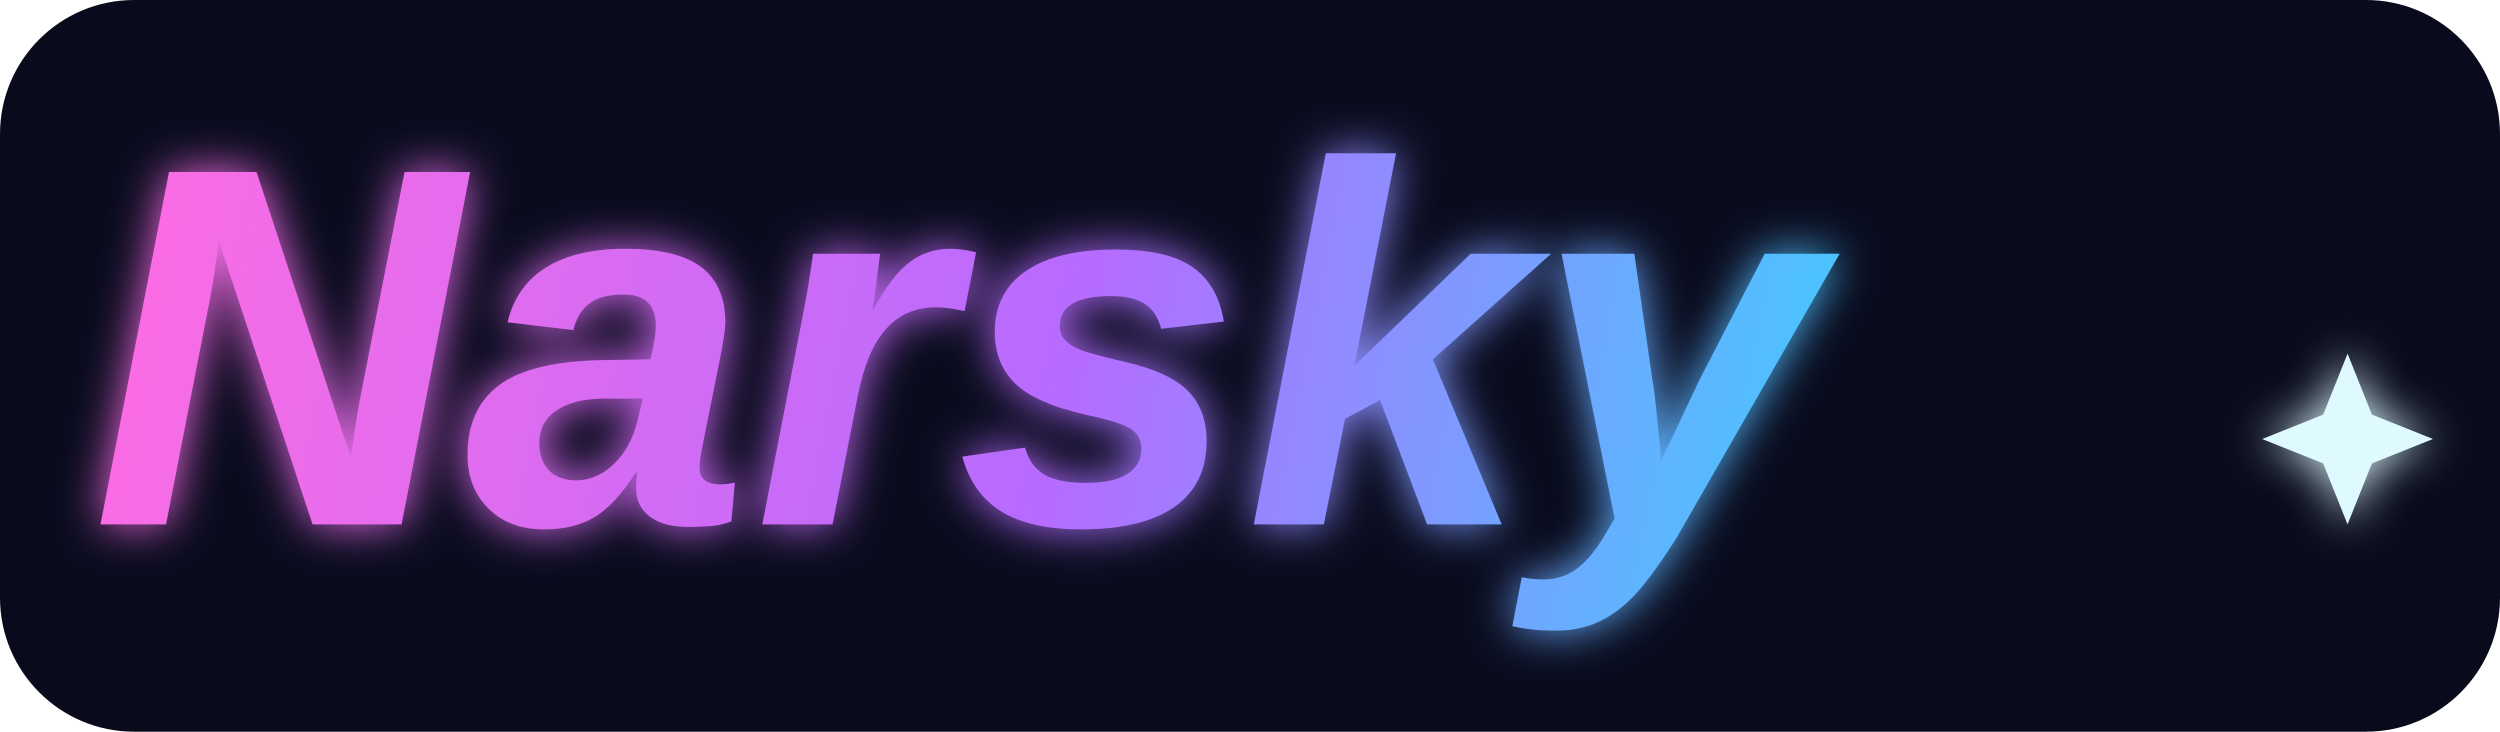
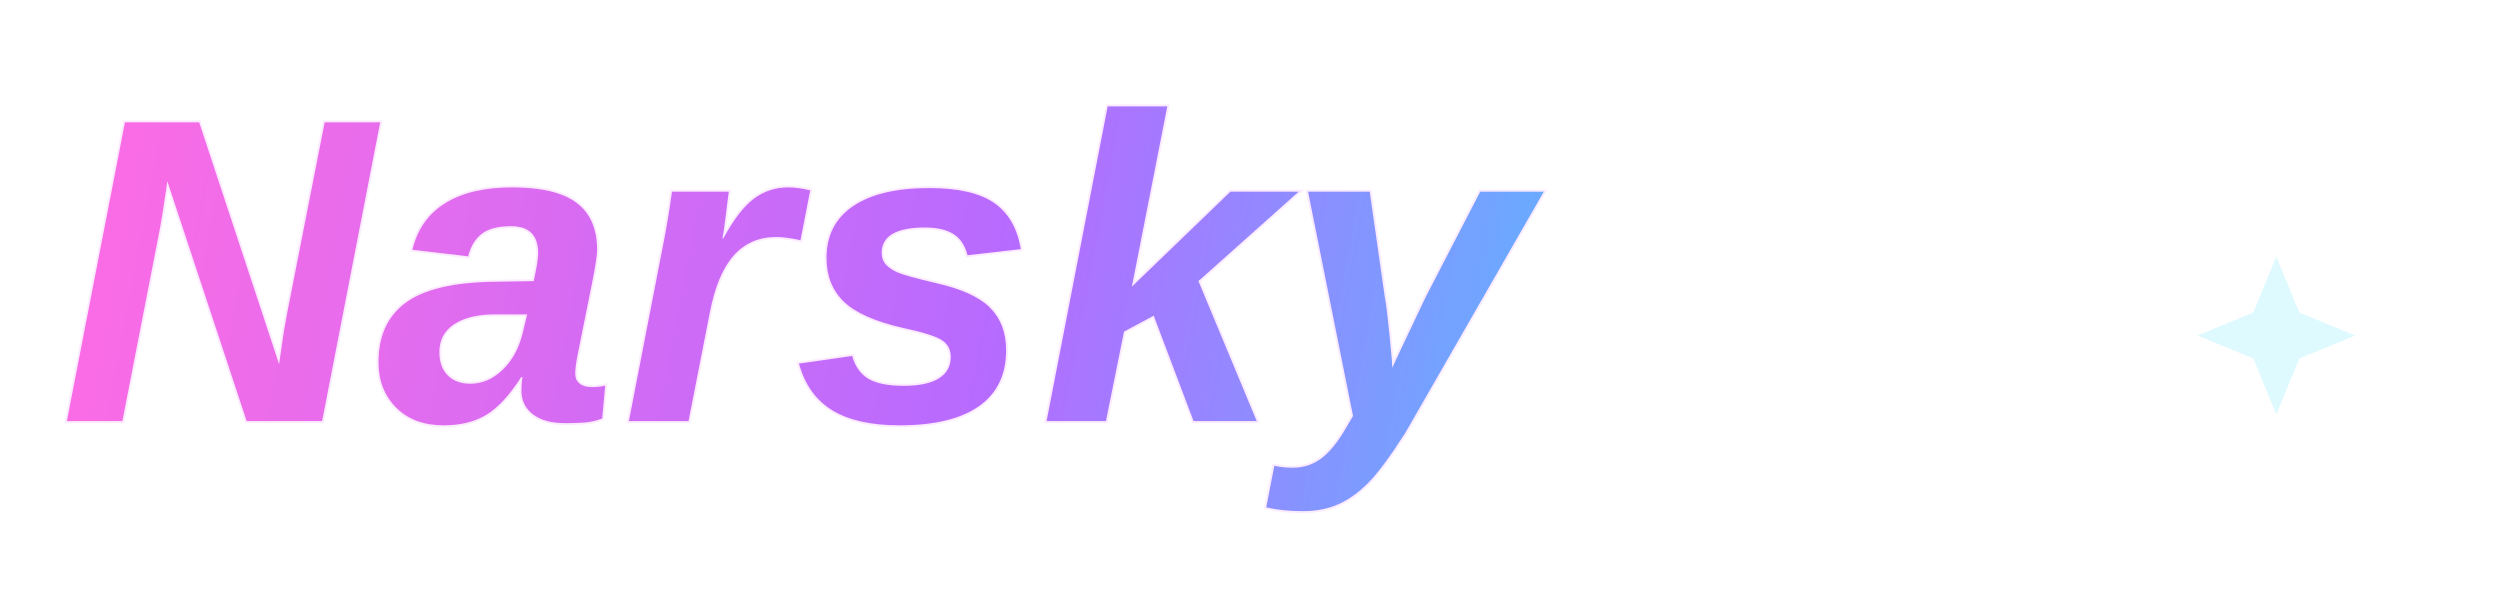
- <svg xmlns="http://www.w3.org/2000/svg" width="820" height="240" viewBox="0 0 820 240" fill="none">
+ <svg xmlns="http://www.w3.org/2000/svg" width="760" height="180" viewBox="0 0 760 180" fill="none">
  <defs>
-     <linearGradient id="wordmarkGradient" x1="34" y1="42" x2="744" y2="183" gradientUnits="userSpaceOnUse">
+     <linearGradient id="wordmarkGradient" x1="20" y1="30" x2="660" y2="150" gradientUnits="userSpaceOnUse">
      <stop stop-color="#FF6CE3" />
      <stop offset="0.45" stop-color="#B66BFF" />
      <stop offset="0.78" stop-color="#4CC3FF" />
      <stop offset="1" stop-color="#35D8FF" />
    </linearGradient>
-     <filter id="wordmarkGlow" x="0" y="0" width="820" height="240" filterUnits="userSpaceOnUse" color-interpolation-filters="sRGB">
-       <feGaussianBlur stdDeviation="7.5" result="blur" />
-       <feMerge>
-         <feMergeNode in="blur" />
-         <feMergeNode in="SourceGraphic" />
-       </feMerge>
-     </filter>
  </defs>
-   <rect width="820" height="240" rx="44" fill="#090B1D" />
-   <g filter="url(#wordmarkGlow)">
-     <text x="30" y="172" fill="url(#wordmarkGradient)" font-family="Segoe UI, Arial, sans-serif" font-size="168" font-style="italic" font-weight="900" letter-spacing="1.2">
+   <g>
+     <text x="18" y="128" fill="url(#wordmarkGradient)" font-family="Segoe UI, Arial, sans-serif" font-size="132" font-style="italic" font-weight="900" letter-spacing="1.1" stroke="#FCEBFF" stroke-width="1.2" paint-order="stroke fill">
      Narsky
    </text>
-     <path d="M770 116L778 136L798 144L778 152L770 172L762 152L742 144L762 136L770 116Z" fill="#DFFAFF" />
+     <path d="M692 78L699 95L716 102L699 109L692 126L685 109L668 102L685 95L692 78Z" fill="#DFFAFF" />
  </g>
</svg>
